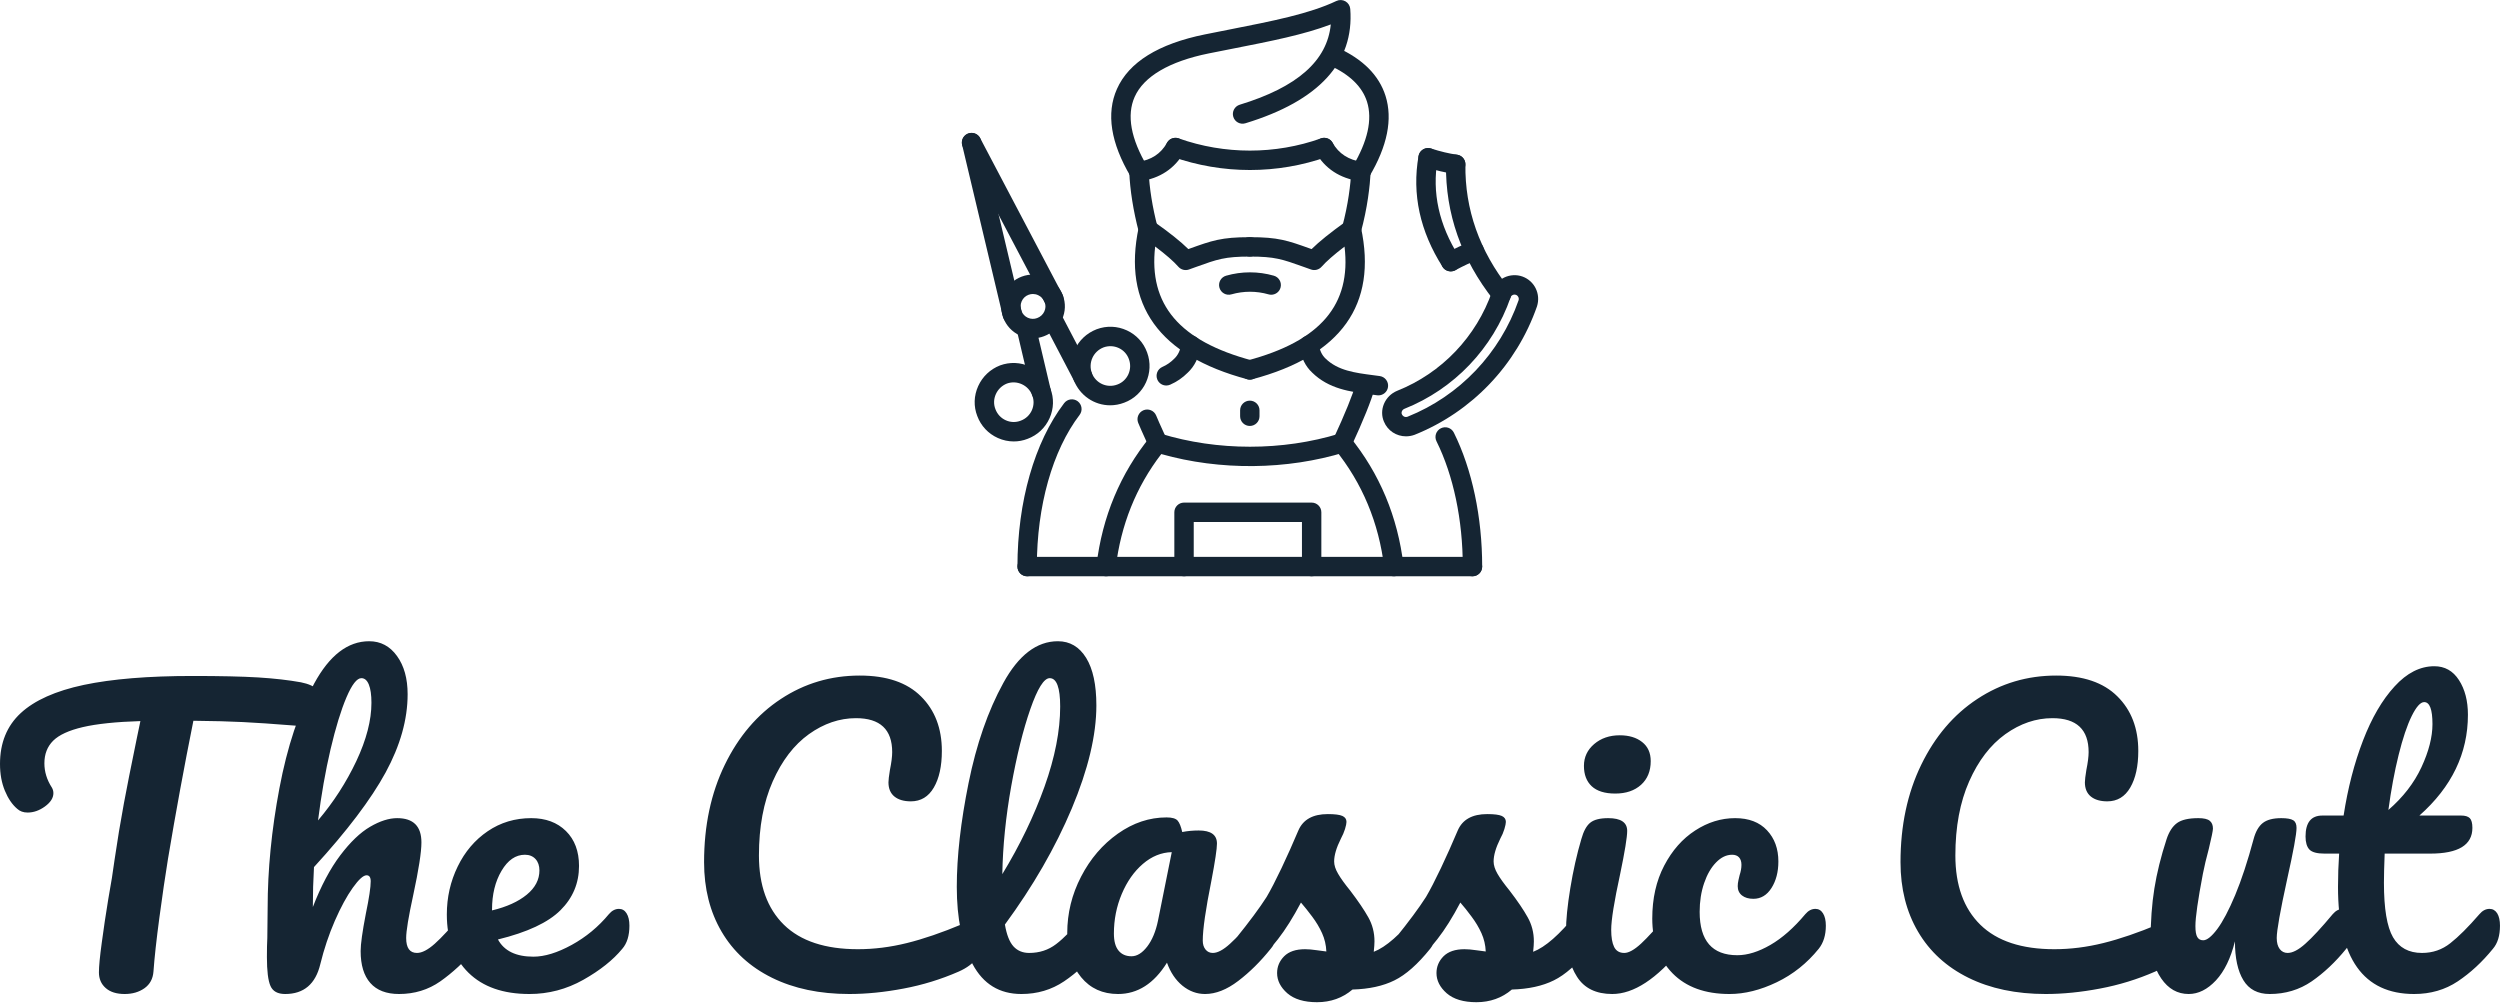
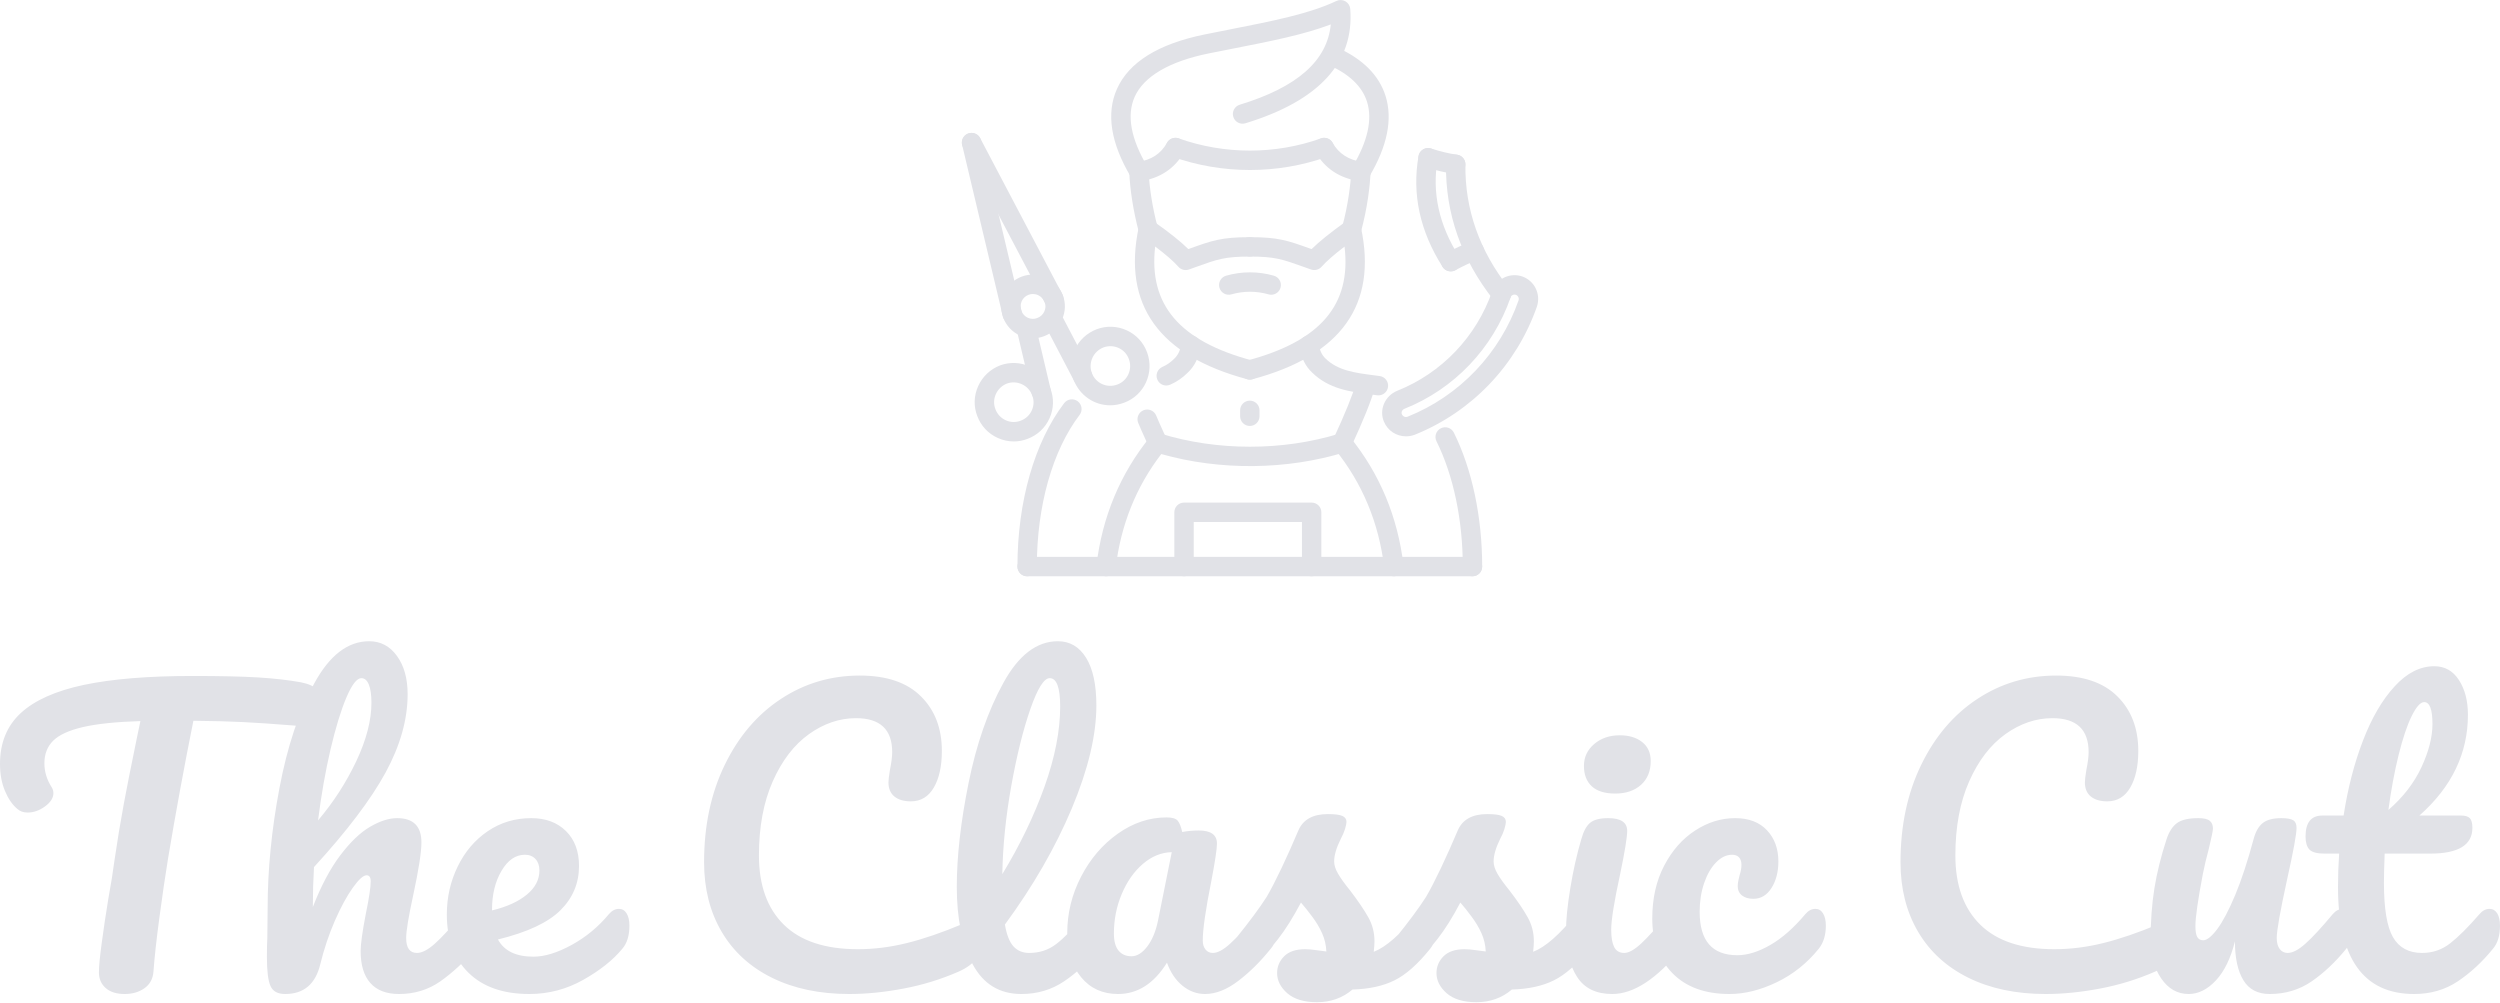
<svg xmlns="http://www.w3.org/2000/svg" width="308" height="123.473" viewBox="0 0 308 123.473" class="editor-view__logo-preview" data-v-7b637543="" data-v-15c4ff7b="">
-   <svg id="mark" viewBox="0 0 100 100" width="71" height="71" x="118.5" y="0" data-v-7b637543="" style="fill: rgb(21, 37, 51);">
+   <svg id="mark" viewBox="0 0 100 100" width="71" height="71" x="118.5" y="0" data-v-7b637543="" style="fill: #e1e2e7;">
    <rect x="0" y="0" width="100%" height="100%" fill="none" data-v-7b637543="" />
    <g data-v-7b637543="">
      <g>
        <path d="M67.602,41.554c-0.147,0-0.297-0.02-0.446-0.06c-0.897-0.247-1.424-1.173-1.178-2.069   c1.089-3.971,1.471-7.495,1.599-9.752c0.053-0.929,0.91-1.625,1.775-1.586   c0.93,0.053,1.64,0.847,1.587,1.776c-0.138,2.419-0.545,6.197-1.713,10.452   C69.02,41.064,68.344,41.554,67.602,41.554z M32.331,41.496c-0.745,0-1.427-0.5-1.626-1.256   c-0.95-3.613-1.536-7.309-1.654-10.408c-0.033-0.93,0.69-1.712,1.62-1.746   c0.92-0.057,1.709,0.688,1.746,1.618c0.108,2.861,0.657,6.299,1.543,9.681   c0.236,0.9-0.301,1.82-1.199,2.056C32.618,41.479,32.473,41.496,32.331,41.496z" />
        <path d="M11.33,99.995c-0.93,0-1.683-0.753-1.683-1.683c0-11.245,2.953-21.581,8.105-28.356   c0.564-0.739,1.618-0.883,2.359-0.322c0.741,0.564,0.885,1.62,0.322,2.359   c-4.715,6.203-7.42,15.796-7.42,26.319C13.013,99.242,12.26,99.995,11.33,99.995z M35.471,66.895   c-0.649,0-1.266-0.378-1.543-1.011c-0.372-0.853,0.018-1.846,0.869-2.218   c0.761-0.33,1.431-0.794,2.051-1.416c0.674-0.633,1.056-1.453,1.241-2.613   c0.147-0.918,1.015-1.53,1.929-1.398c0.918,0.147,1.543,1.011,1.398,1.929   c-0.307,1.909-1.034,3.382-2.224,4.499c-0.883,0.887-1.893,1.583-3.046,2.086   C35.925,66.847,35.697,66.895,35.471,66.895z" />
        <path d="M88.605,99.995c-0.93,0-1.683-0.753-1.683-1.683c0-8.083-1.62-15.804-4.562-21.74   c-0.413-0.834-0.073-1.842,0.761-2.255c0.838-0.417,1.844-0.073,2.255,0.761   c3.168,6.39,4.912,14.642,4.912,23.234C90.288,99.242,89.535,99.995,88.605,99.995z M72.284,68.605   c-0.077,0-0.155-0.004-0.232-0.016l-1.123-0.149c-3.561-0.462-7.241-0.942-10.153-3.799   c-1.164-1.091-1.891-2.564-2.198-4.473c-0.145-0.918,0.48-1.781,1.398-1.929   c0.912-0.14,1.779,0.48,1.929,1.398c0.185,1.16,0.566,1.98,1.201,2.576   c2.135,2.092,5.108,2.479,8.258,2.888l1.148,0.153c0.922,0.128,1.565,0.977,1.437,1.897   C73.833,67.996,73.112,68.605,72.284,68.605z" />
        <path d="M88.605,99.995H11.33c-0.93,0-1.683-0.753-1.683-1.683c0-0.93,0.753-1.683,1.683-1.683   h77.275c0.93,0,1.683,0.753,1.683,1.683C90.288,99.242,89.535,99.995,88.605,99.995z" />
        <path d="M49.97,65.868c-0.144,0-0.291-0.02-0.435-0.059c-15.344-4.088-21.685-12.951-18.85-26.346   c0.118-0.553,0.505-1.012,1.032-1.218c0.525-0.203,1.123-0.135,1.585,0.191   c2.715,1.912,4.658,3.46,6.001,4.786l0.142-0.051c3.956-1.426,5.592-2.017,10.523-2.017   c0.93,0,1.683,0.754,1.683,1.684s-0.753,1.684-1.683,1.684c-4.341,0-5.612,0.457-9.379,1.817   l-1.184,0.426c-0.645,0.228-1.372,0.046-1.831-0.474c-0.836-0.95-2.163-2.109-4.029-3.515   c-1.174,10.1,4.243,16.42,16.854,19.782c0.899,0.238,1.433,1.16,1.193,2.059   C51.393,65.371,50.713,65.868,49.97,65.868z" />
        <path d="M49.966,65.868c-0.743,0-1.425-0.499-1.626-1.252c-0.238-0.899,0.297-1.821,1.195-2.061   c12.66-3.36,18.083-9.674,16.868-19.764c-1.858,1.422-3.171,2.575-3.985,3.499   c-0.458,0.518-1.186,0.7-1.825,0.476l-1.333-0.475c-3.704-1.324-4.951-1.77-9.292-1.77   c-0.93,0-1.683-0.754-1.683-1.684s0.753-1.684,1.683-1.684c4.925,0,6.536,0.576,10.425,1.967   l0.295,0.104c1.315-1.3,3.236-2.845,5.934-4.78c0.458-0.33,1.054-0.408,1.587-0.203   c0.529,0.203,0.92,0.66,1.04,1.214c2.902,13.397-3.439,22.264-18.848,26.356   C50.255,65.849,50.109,65.868,49.966,65.868z" />
        <path d="M53.678,51.143c-0.153,0-0.309-0.022-0.464-0.067c-2.102-0.602-4.33-0.602-6.435,0   c-0.895,0.265-1.827-0.26-2.082-1.154c-0.256-0.895,0.262-1.827,1.154-2.082   c2.711-0.776,5.576-0.777,8.291,0c0.893,0.256,1.41,1.188,1.154,2.082   C55.086,50.662,54.411,51.143,53.678,51.143z" />
        <path d="M30.736,31.452c-0.576,0-1.136-0.295-1.451-0.826c-3.459-5.834-4.259-10.941-2.377-15.178   c2.063-4.651,7.192-7.838,15.248-9.474c1.488-0.302,2.937-0.587,4.341-0.863   c7.416-1.459,13.82-2.719,18.498-4.943c0.503-0.24,1.087-0.213,1.569,0.065   c0.48,0.279,0.792,0.777,0.834,1.33c0.694,9.266-5.427,15.937-18.195,19.828   c-0.904,0.273-1.832-0.231-2.102-1.12c-0.271-0.889,0.23-1.83,1.119-2.101   c9.98-3.042,15.177-7.614,15.798-13.932C59.342,6.016,53.619,7.142,47.148,8.415   c-1.4,0.275-2.841,0.558-4.324,0.859c-6.825,1.386-11.266,3.993-12.839,7.539   c-1.412,3.183-0.672,7.253,2.198,12.096c0.474,0.799,0.208,1.832-0.59,2.306   C31.324,31.376,31.027,31.452,30.736,31.452z" />
        <path d="M69.256,31.452c-0.293,0-0.59-0.077-0.859-0.237c-0.798-0.476-1.062-1.509-0.586-2.308   c2.621-4.404,3.46-8.189,2.495-11.25c-0.826-2.619-3.024-4.749-6.534-6.329   c-0.847-0.382-1.225-1.379-0.843-2.227c0.381-0.849,1.374-1.225,2.228-0.844   c4.422,1.992,7.236,4.814,8.362,8.389c1.264,4.014,0.319,8.719-2.814,13.984   C70.39,31.158,69.83,31.452,69.256,31.452z" />
        <path d="M30.732,31.452c-0.828,0-1.549-0.611-1.665-1.455c-0.128-0.921,0.517-1.771,1.439-1.897   c2.355-0.322,4.021-1.41,5.094-3.322c0.454-0.813,1.483-1.103,2.293-0.644   c0.812,0.455,1.099,1.482,0.645,2.292c-1.581,2.815-4.2,4.548-7.576,5.011   C30.886,31.447,30.809,31.452,30.732,31.452z" />
        <path d="M69.26,31.452c-0.077,0-0.153-0.005-0.23-0.016c-3.417-0.469-6.056-2.201-7.633-5.011   c-0.454-0.81-0.167-1.836,0.645-2.292c0.808-0.459,1.836-0.169,2.293,0.644   c1.056,1.88,2.788,2.998,5.151,3.322c0.922,0.127,1.567,0.976,1.439,1.897   C70.809,30.841,70.088,31.452,69.26,31.452z" />
        <path d="M49.989,29.5c-4.56,0-9.127-0.771-13.482-2.31c-0.875-0.311-1.335-1.272-1.024-2.149   c0.311-0.876,1.268-1.332,2.149-1.026c7.981,2.824,16.74,2.824,24.67,0.002   c0.883-0.313,1.84,0.146,2.151,1.02c0.311,0.876-0.145,1.839-1.022,2.151   C59.105,28.729,54.551,29.5,49.989,29.5z" />
        <path d="M25.029,99.995c-0.067,0-0.134-0.004-0.201-0.012c-0.924-0.11-1.583-0.948-1.473-1.87   c1.003-8.439,4.143-15.95,9.328-22.322c0.433-0.535,1.15-0.747,1.799-0.549   c9.858,3.032,21.168,3.032,31.03,0c0.881-0.269,1.829,0.226,2.104,1.117   c0.271,0.889-0.228,1.831-1.117,2.104c-10.124,3.109-21.681,3.213-31.895,0.326   c-4.365,5.68-7.023,12.31-7.906,19.721C26.596,99.366,25.87,99.995,25.029,99.995z" />
        <path d="M74.964,99.995c-0.842,0-1.567-0.629-1.669-1.484c-0.928-7.794-3.82-14.723-8.594-20.596   c-0.588-0.722-0.478-1.781,0.244-2.367c0.726-0.586,1.785-0.474,2.367,0.244   c5.185,6.374,8.323,13.885,9.326,22.322c0.11,0.922-0.549,1.76-1.473,1.87   C75.097,99.991,75.031,99.995,74.964,99.995z" />
        <path d="M33.988,78.538c-0.643,0-1.258-0.374-1.538-1.001l-0.67-1.484   c-0.433-0.95-0.83-1.825-1.178-2.672c-0.352-0.859,0.061-1.842,0.922-2.196   c0.859-0.348,1.844,0.061,2.196,0.922c0.33,0.81,0.71,1.644,1.125,2.552l0.68,1.51   c0.379,0.849-0.004,1.844-0.853,2.222C34.451,78.491,34.219,78.538,33.988,78.538z" />
        <path d="M66.004,78.536c-0.236,0-0.476-0.049-0.706-0.155c-0.843-0.391-1.211-1.392-0.82-2.236   c2.002-4.322,3.386-7.733,3.897-9.609c0.246-0.899,1.178-1.427,2.066-1.182   c0.897,0.244,1.425,1.17,1.182,2.066c-0.566,2.082-1.982,5.588-4.09,10.14   C67.248,78.177,66.641,78.536,66.004,78.536z" />
        <path d="M49.968,73.912c-0.93,0-1.683-0.753-1.683-1.683v-1.026c0-0.93,0.753-1.683,1.683-1.683   c0.93,0,1.683,0.753,1.683,1.683v1.026C51.651,73.159,50.898,73.912,49.968,73.912z" />
        <path d="M60.697,99.995c-0.93,0-1.683-0.753-1.683-1.683v-7.735H40.237v7.735   c0,0.93-0.753,1.683-1.683,1.683c-0.93,0-1.683-0.753-1.683-1.683V88.894   c0-0.93,0.753-1.683,1.683-1.683h22.143c0.93,0,1.683,0.753,1.683,1.683v9.418   C62.38,99.242,61.627,99.995,60.697,99.995z" />
        <path d="M12.325,58.699c-0.769,0-1.54-0.165-2.265-0.494c-1.343-0.608-2.363-1.703-2.877-3.083   c-0.515-1.384-0.47-2.884,0.126-4.223c0.604-1.357,1.703-2.389,3.093-2.906   c1.39-0.517,2.896-0.458,4.243,0.163c1.347,0.619,2.371,1.724,2.886,3.112   c0.509,1.335,0.46,2.816-0.145,4.153c-0.617,1.363-1.728,2.399-3.13,2.92   C13.633,58.58,12.98,58.699,12.325,58.699z M12.327,51.014c-0.254,0-0.507,0.045-0.751,0.138   c-0.002,0-0.002,0-0.002,0c-0.535,0.199-0.956,0.594-1.188,1.117   c-0.236,0.529-0.252,1.127-0.045,1.681c0.197,0.533,0.59,0.956,1.107,1.19   c0.521,0.232,1.091,0.254,1.62,0.051c0.568-0.21,1.007-0.619,1.25-1.158   c0.232-0.511,0.254-1.072,0.061-1.575c-0.208-0.562-0.611-0.997-1.142-1.241   C12.946,51.081,12.638,51.014,12.327,51.014z" />
        <path d="M8.76,56.22c-0.761,0-1.453-0.519-1.636-1.294L0.046,25.135   c-0.214-0.904,0.344-1.813,1.249-2.027c0.902-0.215,1.815,0.343,2.027,1.249l7.078,29.792   c0.214,0.904-0.344,1.813-1.249,2.027C9.02,56.206,8.89,56.22,8.76,56.22z" />
        <path d="M15.955,53.538c-0.606,0-1.19-0.326-1.492-0.899L0.194,25.53   c-0.433-0.823-0.116-1.841,0.706-2.274c0.824-0.436,1.84-0.115,2.275,0.705l14.269,27.11   c0.433,0.824,0.116,1.84-0.706,2.275C16.487,53.477,16.218,53.538,15.955,53.538z" />
        <path d="M9.012,76.6c-0.936,0-1.876-0.199-2.764-0.598c-1.673-0.751-2.941-2.108-3.573-3.816   c-0.651-1.659-0.6-3.514,0.159-5.187c0.747-1.652,2.086-2.924,3.773-3.584   c0.01-0.004,0.02-0.008,0.029-0.012c1.691-0.621,3.535-0.551,5.191,0.214   c1.656,0.763,2.912,2.114,3.535,3.805c0.647,1.652,0.6,3.492-0.145,5.151   c-0.749,1.673-2.106,2.943-3.816,3.576C10.632,76.45,9.824,76.6,9.012,76.6z M7.82,66.554   c-0.857,0.34-1.538,0.991-1.919,1.832c-0.379,0.84-0.409,1.764-0.081,2.601   c0.328,0.885,0.965,1.563,1.807,1.943c0.824,0.37,1.74,0.397,2.576,0.071   c0.885-0.326,1.565-0.965,1.943-1.807c0.372-0.828,0.395-1.742,0.071-2.576   c-0.324-0.879-0.96-1.557-1.799-1.945C9.586,66.291,8.662,66.248,7.82,66.554z" />
        <path d="M13.782,69.688c-0.763,0-1.455-0.521-1.636-1.298L9.578,57.49   c-0.214-0.904,0.346-1.811,1.252-2.023c0.906-0.216,1.813,0.346,2.023,1.252l2.568,10.901   c0.214,0.904-0.346,1.811-1.252,2.023C14.04,69.675,13.91,69.688,13.782,69.688z" />
        <path d="M25.734,70.328c-2.719,0-5.256-1.652-6.327-4.391c-1.304-3.6,0.456-7.45,3.989-8.807   c0.008-0.002,0.014-0.004,0.02-0.006c1.716-0.637,3.573-0.558,5.232,0.212   c1.64,0.761,2.882,2.118,3.498,3.82c1.298,3.51-0.48,7.424-3.966,8.714   C27.372,70.18,26.544,70.328,25.734,70.328z M24.592,60.278c-1.797,0.696-2.69,2.658-2.035,4.473   c0.694,1.77,2.648,2.654,4.438,1.968c1.762-0.651,2.646-2.627,1.99-4.406   c-0.313-0.863-0.934-1.541-1.756-1.923C26.393,60.003,25.459,59.968,24.592,60.278z" />
        <path d="M20.976,67.007c-0.608,0-1.193-0.328-1.494-0.902l-5.193-9.929   c-0.431-0.824-0.112-1.842,0.712-2.273c0.832-0.433,1.842-0.11,2.273,0.712l5.193,9.929   c0.431,0.824,0.112,1.842-0.712,2.273C21.505,66.946,21.238,67.007,20.976,67.007z" />
        <path d="M93.629,52.74c-0.497,0-0.989-0.218-1.321-0.639c-5.625-7.105-8.415-15.049-8.295-23.612   c0.012-0.929,0.767-1.754,1.707-1.659c0.93,0.013,1.673,0.777,1.659,1.707   c-0.108,7.767,2.438,14.993,7.568,21.477c0.578,0.727,0.454,1.787-0.275,2.363   C94.362,52.622,93.995,52.74,93.629,52.74z" />
        <path d="M84.84,47.09c-0.556,0-1.101-0.275-1.422-0.78c-3.93-6.171-5.334-12.641-4.174-19.231   c0.161-0.915,1.034-1.518,1.948-1.367c0.916,0.161,1.528,1.034,1.367,1.95   c-1.009,5.735,0.236,11.4,3.698,16.838c0.499,0.785,0.269,1.825-0.515,2.324   C85.461,47.005,85.149,47.09,84.84,47.09z" />
        <path d="M84.84,47.09c-0.598,0-1.178-0.32-1.483-0.882c-0.442-0.818-0.14-1.839,0.678-2.283   c1.54-0.834,3.044-1.509,4.184-2.005c0.853-0.367,1.844,0.021,2.214,0.873   c0.372,0.853-0.02,1.844-0.873,2.216c-1.076,0.468-2.495,1.104-3.921,1.877   C85.385,47.024,85.109,47.09,84.84,47.09z" />
        <path d="M85.697,30.197c-0.079,0-0.159-0.006-0.24-0.018c-1.599-0.228-3.258-0.622-5.071-1.205   c-0.885-0.284-1.372-1.233-1.087-2.118c0.285-0.886,1.235-1.37,2.118-1.087   c1.63,0.524,3.109,0.876,4.516,1.077c0.92,0.131,1.561,0.984,1.429,1.904   C87.243,29.59,86.521,30.197,85.697,30.197z" />
        <path d="M77.068,75.713c-1.656,0-3.179-0.967-3.832-2.56c-0.407-0.95-0.413-2.043-0.002-3.048   c0.423-1.03,1.258-1.864,2.293-2.289c7.747-3.085,13.755-9.387,16.504-17.295   c0.332-1.017,1.079-1.872,2.057-2.352c1.001-0.49,2.171-0.554,3.197-0.181   c2.092,0.759,3.197,3.032,2.515,5.175C96.242,63.351,88.507,71.456,78.56,75.447   C78.064,75.628,77.559,75.713,77.068,75.713z M95.902,51.114c-0.112,0-0.224,0.028-0.33,0.079   c-0.098,0.047-0.271,0.161-0.34,0.376c-0.004,0.014-0.01,0.028-0.014,0.041   c-3.067,8.84-9.786,15.885-18.431,19.33c-0.191,0.079-0.354,0.242-0.436,0.44   c-0.047,0.116-0.087,0.291-0.008,0.472c0.173,0.425,0.6,0.61,1.015,0.45   c8.993-3.608,16.028-10.979,19.249-20.203c0.116-0.37-0.085-0.804-0.47-0.944   C96.061,51.128,95.982,51.114,95.902,51.114z" />
      </g>
    </g>
  </svg>
-   <svg id="name" viewBox="0 0 308.062 44.482" width="308" height="44.473" x="0" y="79" data-v-7b637543="" style="fill: rgb(21, 37, 51);">
+   <svg id="name" viewBox="0 0 308.062 44.482" width="308" height="44.473" x="0" y="79" data-v-7b637543="" style="fill: #e1e2e7;">
    <rect x="0" y="0" width="100%" height="100%" fill="none" data-v-7b637543="" />
    <g data-v-7b637543="">
      <path d="M37.08 5.06Q38.50 5.34 39.22 6.03Q39.93 6.72 39.93 7.64L39.93 7.64Q39.93 9.15 39.08 9.84Q38.23 10.53 36.39 10.40L36.39 10.40Q32.25 10.07 29.92 9.96Q27.60 9.84 23.83 9.80L23.83 9.80Q22.13 18.26 20.70 26.82L20.70 26.82Q20.19 29.95 19.64 34.06Q19.09 38.18 18.91 40.71L18.91 40.71Q18.81 42.04 17.80 42.76Q16.79 43.47 15.36 43.47L15.36 43.47Q13.85 43.47 13.02 42.73Q12.19 42.00 12.19 40.80L12.19 40.80Q12.19 39.70 12.54 37.15Q12.88 34.59 13.34 31.79L13.34 31.79Q13.85 28.98 14.12 26.91L14.12 26.91Q14.63 23.41 15.27 19.96Q15.92 16.51 16.56 13.43L16.56 13.43Q16.70 12.74 16.88 11.85Q17.07 10.95 17.30 9.84L17.30 9.84Q12.79 9.98 10.21 10.58Q7.64 11.18 6.55 12.26Q5.47 13.34 5.47 15.04L5.47 15.04Q5.47 16.61 6.39 18.03L6.39 18.03Q6.58 18.35 6.58 18.72L6.58 18.72Q6.58 19.60 5.54 20.36Q4.51 21.11 3.40 21.11L3.40 21.11Q2.62 21.11 2.12 20.65L2.12 20.65Q1.20 19.87 0.60 18.42Q0 16.97 0 15.13L0 15.13Q0 11.22 2.55 8.86Q5.11 6.49 10.33 5.38Q15.55 4.28 23.74 4.28L23.74 4.28Q28.80 4.28 31.81 4.46Q34.82 4.65 37.08 5.06L37.08 5.06ZM58.19 32.98Q58.79 32.98 59.13 33.53Q59.48 34.09 59.48 35.05L59.48 35.05Q59.48 36.89 58.60 37.90L58.60 37.90Q56.49 40.34 54.26 41.91Q52.03 43.47 49.17 43.47L49.17 43.47Q46.83 43.47 45.63 42.11Q44.44 40.76 44.44 38.18L44.44 38.18Q44.44 36.89 45.08 33.58L45.08 33.58Q45.68 30.68 45.68 29.58L45.68 29.58Q45.68 28.84 45.17 28.84L45.17 28.84Q44.57 28.84 43.47 30.38Q42.37 31.92 41.26 34.45Q40.16 36.98 39.47 39.79L39.47 39.79Q38.59 43.47 35.14 43.47L35.14 43.47Q33.76 43.47 33.33 42.48Q32.89 41.49 32.89 38.92L32.89 38.92Q32.89 37.44 32.94 36.57L32.94 36.57L32.98 32.89Q32.98 25.81 34.43 18.12Q35.88 10.44 38.71 5.22Q41.54 0 45.49 0L45.49 0Q47.61 0 48.92 1.82Q50.23 3.63 50.23 6.53L50.23 6.53Q50.23 11.18 47.52 16.17Q44.80 21.16 38.69 27.83L38.69 27.83Q38.55 30.22 38.55 32.75L38.55 32.75Q40.07 28.84 41.93 26.38Q43.79 23.92 45.61 22.86Q47.43 21.80 48.94 21.80L48.94 21.80Q51.93 21.80 51.93 24.79L51.93 24.79Q51.93 26.59 50.92 31.28L50.92 31.28Q50.05 35.28 50.05 36.57L50.05 36.57Q50.05 38.41 51.38 38.41L51.38 38.41Q52.30 38.41 53.57 37.28Q54.83 36.16 56.95 33.63L56.95 33.63Q57.50 32.98 58.19 32.98L58.19 32.98ZM44.53 4.55Q43.70 4.55 42.69 6.92Q41.68 9.29 40.73 13.32Q39.79 17.34 39.19 22.08L39.19 22.08Q42.04 18.72 43.91 14.77Q45.77 10.81 45.77 7.59L45.77 7.59Q45.77 6.12 45.45 5.34Q45.13 4.55 44.53 4.55L44.53 4.55ZM76.27 32.98Q76.87 32.98 77.21 33.53Q77.56 34.09 77.56 35.05L77.56 35.05Q77.56 36.89 76.68 37.90L76.68 37.90Q74.98 39.97 71.88 41.72Q68.77 43.47 65.23 43.47L65.23 43.47Q60.40 43.47 57.73 40.85Q55.06 38.23 55.06 33.67L55.06 33.67Q55.06 30.50 56.40 27.76Q57.73 25.02 60.10 23.41Q62.47 21.80 65.46 21.80L65.46 21.80Q68.13 21.80 69.74 23.39Q71.35 24.98 71.35 27.69L71.35 27.69Q71.35 30.87 69.07 33.14Q66.79 35.42 61.36 36.75L61.36 36.75Q62.51 38.87 65.73 38.87L65.73 38.87Q67.80 38.87 70.45 37.42Q73.09 35.97 75.03 33.63L75.03 33.63Q75.58 32.98 76.27 32.98L76.27 32.98ZM64.68 26.31Q62.97 26.31 61.80 28.29Q60.63 30.27 60.63 33.07L60.63 33.07L60.63 33.17Q63.34 32.52 64.91 31.23Q66.47 29.95 66.47 28.24L66.47 28.24Q66.47 27.37 65.99 26.84Q65.50 26.31 64.68 26.31L64.68 26.31ZM104.65 43.47Q99.18 43.47 95.13 41.47Q91.08 39.47 88.92 35.79Q86.76 32.11 86.76 27.23L86.76 27.23Q86.76 20.47 89.31 15.23Q91.86 9.98 96.23 7.11Q100.60 4.23 105.94 4.23L105.94 4.23Q110.91 4.23 113.48 6.79Q116.06 9.34 116.06 13.52L116.06 13.52Q116.06 16.33 115.07 18.03Q114.08 19.73 112.24 19.73L112.24 19.73Q110.95 19.73 110.22 19.14Q109.48 18.54 109.48 17.39L109.48 17.39Q109.48 16.97 109.66 15.87L109.66 15.87Q109.94 14.49 109.94 13.66L109.94 13.66Q109.94 9.48 105.48 9.48L105.48 9.48Q102.44 9.48 99.68 11.45Q96.92 13.43 95.22 17.27Q93.52 21.11 93.52 26.40L93.52 26.40Q93.52 31.92 96.60 34.94Q99.68 37.95 105.71 37.95L105.71 37.95Q108.70 37.95 111.76 37.19Q114.82 36.43 118.54 34.87L118.54 34.87Q119.23 34.59 119.69 34.59L119.69 34.59Q120.43 34.59 120.80 35.14Q121.16 35.70 121.16 36.57L121.16 36.57Q121.16 39.38 118.13 40.71L118.13 40.71Q114.86 42.14 111.34 42.80Q107.82 43.47 104.65 43.47L104.65 43.47ZM135.01 32.98Q135.61 32.98 135.95 33.53Q136.30 34.09 136.30 35.05L136.30 35.05Q136.30 36.89 135.42 37.90L135.42 37.90Q133.45 40.34 131.12 41.91Q128.80 43.47 125.86 43.47L125.86 43.47Q121.81 43.47 119.85 39.79Q117.90 36.11 117.90 30.27L117.90 30.27Q117.90 24.66 119.35 17.48Q120.80 10.30 123.63 5.15Q126.45 0 130.36 0L130.36 0Q132.57 0 133.84 2.05Q135.10 4.09 135.10 7.91L135.10 7.91Q135.10 13.39 132.07 20.61Q129.03 27.83 123.83 34.91L123.83 34.91Q124.15 36.80 124.89 37.61Q125.63 38.41 126.82 38.41L126.82 38.41Q128.71 38.41 130.13 37.33Q131.56 36.25 133.77 33.63L133.77 33.63Q134.32 32.98 135.01 32.98L135.01 32.98ZM129.35 4.55Q128.29 4.55 126.96 8.37Q125.63 12.19 124.61 17.85Q123.60 23.51 123.51 28.70L123.51 28.70Q126.78 23.32 128.71 17.92Q130.64 12.51 130.64 8.05L130.64 8.05Q130.64 4.55 129.35 4.55L129.35 4.55ZM137.77 43.47Q134.92 43.47 133.22 41.40Q131.51 39.33 131.51 35.97L131.51 35.97Q131.51 32.29 133.22 29.00Q134.92 25.71 137.75 23.71Q140.58 21.71 143.75 21.71L143.75 21.71Q144.76 21.71 145.11 22.10Q145.45 22.49 145.68 23.51L145.68 23.51Q146.65 23.32 147.71 23.32L147.71 23.32Q149.96 23.32 149.96 24.93L149.96 24.93Q149.96 25.90 149.27 29.53L149.27 29.53Q148.21 34.82 148.21 36.89L148.21 36.89Q148.21 37.58 148.56 38.00Q148.90 38.41 149.45 38.41L149.45 38.41Q150.33 38.41 151.57 37.28Q152.81 36.16 154.93 33.63L154.93 33.63Q155.48 32.98 156.17 32.98L156.17 32.98Q156.77 32.98 157.11 33.53Q157.46 34.09 157.46 35.05L157.46 35.05Q157.46 36.89 156.58 37.90L156.58 37.90Q154.70 40.25 152.58 41.86Q150.47 43.47 148.49 43.47L148.49 43.47Q146.97 43.47 145.70 42.44Q144.44 41.40 143.80 39.61L143.80 39.61Q141.40 43.47 137.77 43.47L137.77 43.47ZM139.43 38.82Q140.44 38.82 141.36 37.63Q142.28 36.43 142.69 34.45L142.69 34.45L144.39 25.99Q142.46 26.04 140.83 27.44Q139.20 28.84 138.23 31.14Q137.26 33.44 137.26 36.02L137.26 36.02Q137.26 37.44 137.84 38.13Q138.41 38.82 139.43 38.82L139.43 38.82ZM162.29 44.48Q159.90 44.48 158.63 43.38Q157.37 42.27 157.37 40.89L157.37 40.89Q157.37 39.70 158.24 38.82Q159.11 37.95 160.82 37.95L160.82 37.95Q161.41 37.95 162.22 38.07Q163.02 38.18 163.44 38.23L163.44 38.23Q163.39 37.03 162.91 35.97Q162.43 34.91 161.69 33.93Q160.95 32.94 160.31 32.20L160.31 32.20Q158.88 34.91 157.48 36.71Q156.08 38.50 154.42 40.11L154.42 40.11Q153.59 40.94 152.67 40.94L152.67 40.94Q151.94 40.94 151.48 40.41Q151.02 39.88 151.02 39.10L151.02 39.10Q151.02 38.18 151.66 37.40L151.66 37.40L152.26 36.66Q154.79 33.53 156.08 31.51L156.08 31.51Q156.86 30.18 157.92 27.95Q158.98 25.71 159.99 23.32L159.99 23.32Q160.86 21.30 163.62 21.30L163.62 21.30Q164.91 21.30 165.42 21.53Q165.92 21.76 165.92 22.26L165.92 22.26Q165.92 22.54 165.74 23.14Q165.55 23.74 165.23 24.33L165.23 24.33Q164.40 25.99 164.40 27.14L164.40 27.14Q164.40 27.83 164.89 28.66Q165.37 29.49 166.38 30.73L166.38 30.73Q167.85 32.66 168.61 34.02Q169.37 35.37 169.37 36.98L169.37 36.98Q169.37 37.44 169.28 38.27L169.28 38.27Q171.53 37.40 174.57 33.63L174.57 33.63Q175.12 32.98 175.81 32.98L175.81 32.98Q176.41 32.98 176.75 33.53Q177.10 34.09 177.10 35.05L177.10 35.05Q177.10 36.80 176.23 37.90L176.23 37.90Q173.93 40.76 171.83 41.79Q169.74 42.83 166.66 42.92L166.66 42.92Q164.82 44.48 162.29 44.48L162.29 44.48ZM181.93 44.48Q179.54 44.48 178.27 43.38Q177.01 42.27 177.01 40.89L177.01 40.89Q177.01 39.70 177.88 38.82Q178.76 37.95 180.46 37.95L180.46 37.95Q181.06 37.95 181.86 38.07Q182.67 38.18 183.08 38.23L183.08 38.23Q183.03 37.03 182.55 35.97Q182.07 34.91 181.33 33.93Q180.60 32.94 179.95 32.20L179.95 32.20Q178.53 34.91 177.12 36.71Q175.72 38.50 174.06 40.11L174.06 40.11Q173.24 40.94 172.32 40.94L172.32 40.94Q171.58 40.94 171.12 40.41Q170.66 39.88 170.66 39.10L170.66 39.10Q170.66 38.18 171.30 37.40L171.30 37.40L171.90 36.66Q174.43 33.53 175.72 31.51L175.72 31.51Q176.50 30.18 177.56 27.95Q178.62 25.71 179.63 23.32L179.63 23.32Q180.50 21.30 183.26 21.30L183.26 21.30Q184.55 21.30 185.06 21.53Q185.56 21.76 185.56 22.26L185.56 22.26Q185.56 22.54 185.38 23.14Q185.20 23.74 184.87 24.33L184.87 24.33Q184.05 25.99 184.05 27.14L184.05 27.14Q184.05 27.83 184.53 28.66Q185.01 29.49 186.02 30.73L186.02 30.73Q187.50 32.66 188.25 34.02Q189.01 35.37 189.01 36.98L189.01 36.98Q189.01 37.44 188.92 38.27L188.92 38.27Q191.18 37.40 194.21 33.63L194.21 33.63Q194.76 32.98 195.45 32.98L195.45 32.98Q196.05 32.98 196.40 33.53Q196.74 34.09 196.74 35.05L196.74 35.05Q196.74 36.80 195.87 37.90L195.87 37.90Q193.57 40.76 191.47 41.79Q189.38 42.83 186.30 42.92L186.30 42.92Q184.46 44.48 181.93 44.48L181.93 44.48ZM199.04 18.77Q197.11 18.77 196.14 17.87Q195.18 16.97 195.18 15.36L195.18 15.36Q195.18 13.75 196.44 12.67Q197.71 11.59 199.59 11.59L199.59 11.59Q201.30 11.59 202.35 12.42Q203.41 13.25 203.41 14.77L203.41 14.77Q203.41 16.61 202.22 17.69Q201.02 18.77 199.04 18.77L199.04 18.77ZM198.67 43.47Q195.68 43.47 194.33 41.35Q192.97 39.24 192.97 35.74L192.97 35.74Q192.97 33.67 193.50 30.43Q194.03 27.19 194.86 24.38L194.86 24.38Q195.27 22.91 195.96 22.36Q196.65 21.80 198.17 21.80L198.17 21.80Q200.51 21.80 200.51 23.37L200.51 23.37Q200.51 24.52 199.64 28.70L199.64 28.70Q198.54 33.76 198.54 35.56L198.54 35.56Q198.54 36.94 198.90 37.67Q199.27 38.41 200.15 38.41L200.15 38.41Q200.97 38.41 202.22 37.26Q203.46 36.11 205.53 33.63L205.53 33.63Q206.08 32.98 206.77 32.98L206.77 32.98Q207.37 32.98 207.71 33.53Q208.06 34.09 208.06 35.05L208.06 35.05Q208.06 36.89 207.18 37.90L207.18 37.90Q202.63 43.47 198.67 43.47L198.67 43.47ZM213.12 43.47Q208.61 43.47 206.10 40.92Q203.60 38.36 203.60 34.18L203.60 34.18Q203.60 30.45 205.07 27.65Q206.54 24.84 208.89 23.32Q211.23 21.80 213.81 21.80L213.81 21.80Q216.34 21.80 217.74 23.30Q219.14 24.79 219.14 27.14L219.14 27.14Q219.14 29.07 218.29 30.41Q217.44 31.74 216.06 31.74L216.06 31.74Q215.19 31.74 214.66 31.33Q214.13 30.91 214.13 30.18L214.13 30.18Q214.13 29.85 214.22 29.44Q214.31 29.03 214.36 28.84L214.36 28.84Q214.59 28.15 214.59 27.55L214.59 27.55Q214.59 26.96 214.29 26.63Q213.99 26.31 213.44 26.31L213.44 26.31Q212.38 26.31 211.46 27.26Q210.54 28.20 209.99 29.81Q209.44 31.42 209.44 33.35L209.44 33.35Q209.44 38.69 214.08 38.69L214.08 38.69Q215.97 38.69 218.16 37.42Q220.34 36.16 222.46 33.63L222.46 33.63Q223.01 32.98 223.70 32.98L223.70 32.98Q224.30 32.98 224.64 33.53Q224.99 34.09 224.99 35.05L224.99 35.05Q224.99 36.80 224.11 37.90L224.11 37.90Q221.95 40.57 218.94 42.02Q215.92 43.47 213.12 43.47L213.12 43.47ZM252.08 43.47Q246.61 43.47 242.56 41.47Q238.51 39.47 236.35 35.79Q234.19 32.11 234.19 27.23L234.19 27.23Q234.19 20.47 236.74 15.23Q239.29 9.98 243.66 7.11Q248.03 4.23 253.37 4.23L253.37 4.23Q258.34 4.23 260.91 6.79Q263.49 9.34 263.49 13.52L263.49 13.52Q263.49 16.33 262.50 18.03Q261.51 19.73 259.67 19.73L259.67 19.73Q258.38 19.73 257.65 19.14Q256.91 18.54 256.91 17.39L256.91 17.39Q256.91 16.97 257.09 15.87L257.09 15.87Q257.37 14.49 257.37 13.66L257.37 13.66Q257.37 9.48 252.91 9.48L252.91 9.48Q249.87 9.48 247.11 11.45Q244.35 13.43 242.65 17.27Q240.95 21.11 240.95 26.40L240.95 26.40Q240.95 31.92 244.03 34.94Q247.11 37.95 253.14 37.95L253.14 37.95Q256.13 37.95 259.19 37.19Q262.25 36.43 265.97 34.87L265.97 34.87Q266.66 34.59 267.12 34.59L267.12 34.59Q267.86 34.59 268.23 35.14Q268.59 35.70 268.59 36.57L268.59 36.57Q268.59 39.38 265.56 40.71L265.56 40.71Q262.29 42.14 258.77 42.80Q255.25 43.47 252.08 43.47L252.08 43.47ZM269.70 43.47Q267.63 43.47 266.32 41.56Q265.01 39.65 265.01 36.80L265.01 36.80Q265.01 33.35 265.47 30.48Q265.93 27.60 266.98 24.38L266.98 24.38Q267.44 23.00 268.27 22.40Q269.10 21.80 270.89 21.80L270.89 21.80Q271.91 21.80 272.30 22.13Q272.69 22.45 272.69 23.09L272.69 23.09Q272.69 23.46 272.18 25.58L272.18 25.58Q271.72 27.28 271.45 28.66L271.45 28.66Q270.53 33.49 270.53 35.10L270.53 35.10Q270.53 36.06 270.76 36.45Q270.99 36.85 271.49 36.85L271.49 36.85Q272.18 36.85 273.22 35.47Q274.25 34.09 275.43 31.28Q276.60 28.47 277.70 24.38L277.70 24.38Q278.07 23.00 278.83 22.40Q279.59 21.80 281.11 21.80L281.11 21.80Q282.16 21.80 282.58 22.06Q282.99 22.31 282.99 23.00L282.99 23.00Q282.99 24.15 281.84 29.30L281.84 29.30Q280.55 35.19 280.55 36.57L280.55 36.57Q280.55 37.44 280.92 37.93Q281.29 38.41 281.89 38.41L281.89 38.41Q282.81 38.41 284.07 37.28Q285.34 36.16 287.45 33.63L287.45 33.63Q288.01 32.98 288.70 32.98L288.70 32.98Q289.29 32.98 289.64 33.53Q289.98 34.09 289.98 35.05L289.98 35.05Q289.98 36.89 289.11 37.90L289.11 37.90Q287.13 40.34 284.86 41.91Q282.58 43.47 279.68 43.47L279.68 43.47Q277.47 43.47 276.44 41.77Q275.40 40.07 275.40 36.98L275.40 36.98Q274.62 40.11 273.06 41.79Q271.49 43.47 269.70 43.47L269.70 43.47ZM306.77 32.98Q307.37 32.98 307.72 33.53Q308.06 34.09 308.06 35.05L308.06 35.05Q308.06 36.89 307.19 37.90L307.19 37.90Q305.21 40.34 302.86 41.91Q300.52 43.47 297.48 43.47L297.48 43.47Q288.10 43.47 288.10 30.27L288.10 30.27Q288.10 28.24 288.24 26.17L288.24 26.17L286.44 26.17Q285.06 26.17 284.58 25.67Q284.10 25.16 284.10 24.06L284.10 24.06Q284.10 21.48 286.17 21.48L286.17 21.48L288.79 21.48Q289.57 16.42 291.18 12.24Q292.79 8.05 295.07 5.57Q297.34 3.08 299.97 3.08L299.97 3.08Q301.90 3.08 303.00 4.78Q304.11 6.49 304.11 9.06L304.11 9.06Q304.11 16.19 298.13 21.48L298.13 21.48L303.28 21.48Q304.01 21.48 304.34 21.80Q304.66 22.13 304.66 23.00L304.66 23.00Q304.66 26.17 299.46 26.17L299.46 26.17L293.85 26.17Q293.76 28.47 293.76 29.76L293.76 29.76Q293.76 34.55 294.88 36.48Q296.01 38.41 298.45 38.41L298.45 38.41Q300.43 38.41 301.94 37.21Q303.46 36.02 305.53 33.63L305.53 33.63Q306.08 32.98 306.77 32.98L306.77 32.98ZM298.72 7.50Q298.03 7.50 297.18 9.22Q296.33 10.95 295.57 14.01Q294.81 17.07 294.31 20.79L294.31 20.79Q297.02 18.45 298.38 15.53Q299.74 12.60 299.74 10.21L299.74 10.21Q299.74 7.50 298.72 7.50L298.72 7.50Z" />
    </g>
  </svg>
</svg>
